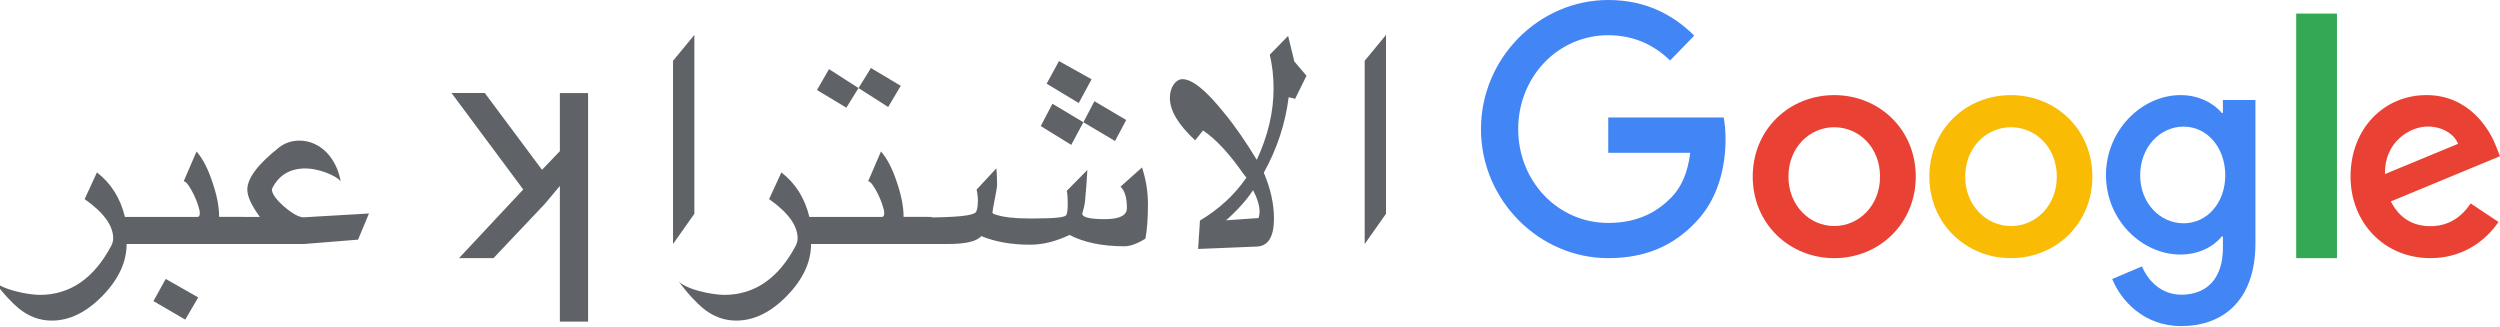
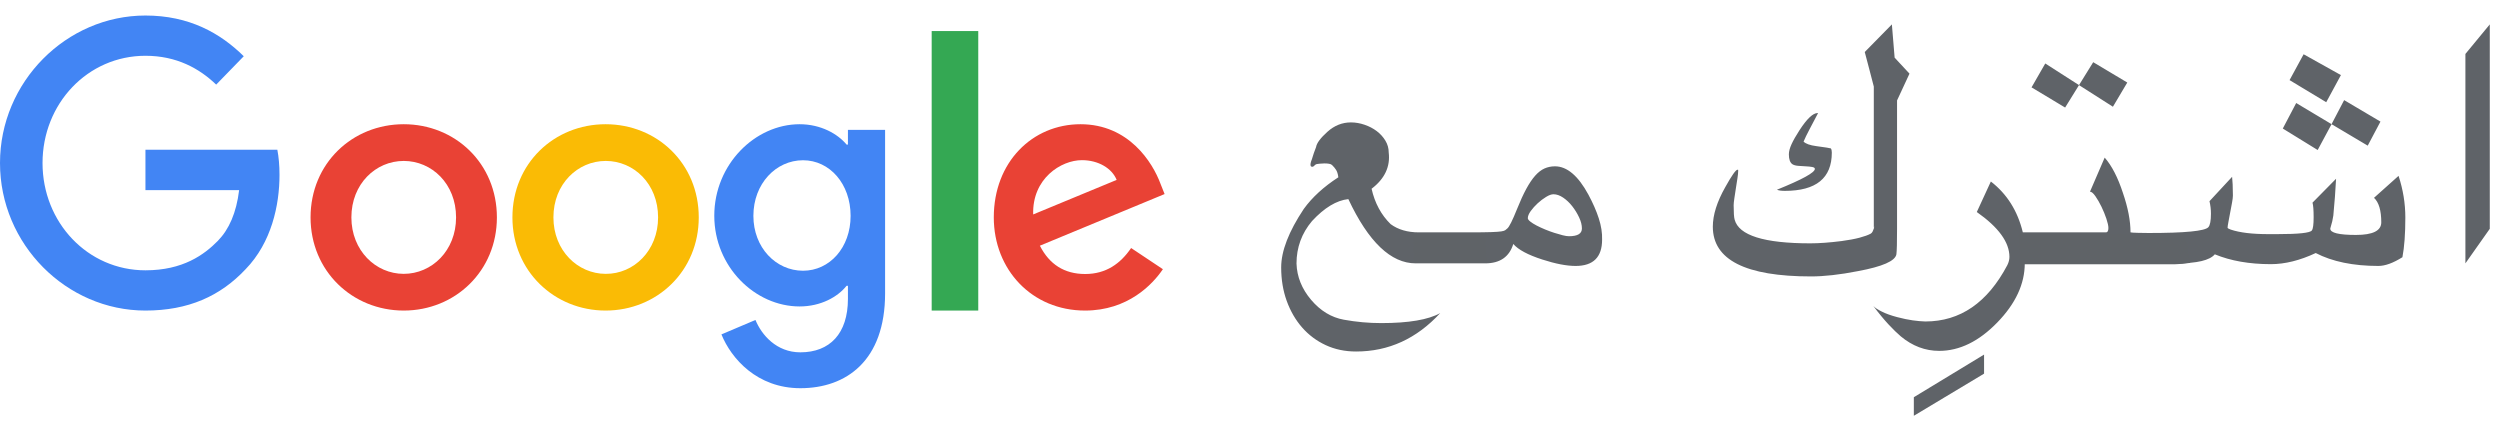
- <svg xmlns="http://www.w3.org/2000/svg" width="184" height="24" viewBox="0 0 184 24">
-   <g fill="none">
-     <path d="M102.01 15.735l-1.57 2.225v-13.486l1.57-1.903v13.164zm-5.854-10.159l-.832 1.695-.478-.114c-.243 1.941-.853 3.792-1.83 5.552.499 1.178.749 2.301.749 3.369 0 1.345-.423 2.035-1.269 2.069l-4.315.177.135-2.09c1.414-.846 2.554-1.899 3.421-3.161l-.218-.27c-1.033-1.49-2.024-2.558-2.974-3.203l-.582.728c-1.241-1.151-1.861-2.19-1.861-3.119 0-.187.023-.364.068-.53.045-.166.111-.314.198-.442.087-.128.187-.229.302-.302.114-.073.234-.109.359-.109.714 0 1.726.814 3.036 2.443.444.541.865 1.1 1.263 1.679.399.579.789 1.184 1.17 1.814.825-1.768 1.237-3.518 1.237-5.251 0-.88-.094-1.709-.281-2.485l1.352-1.383.458 1.882.894 1.05zm-3.452 10.003c0-.444-.159-.97-.478-1.58-.485.735-1.147 1.473-1.986 2.215l2.392-.166c.049-.159.073-.315.073-.468zm-8.214-.572c0 1.054-.062 1.906-.187 2.558-.596.374-1.113.561-1.549.561-1.622 0-2.967-.277-4.034-.832-1.019.478-1.983.717-2.891.717-1.379 0-2.582-.211-3.608-.634-.326.388-1.147.582-2.464.582h-2.34v-1.996c.049.028.229.042.541.042 2.343 0 3.625-.125 3.847-.374.111-.125.166-.416.166-.873 0-.27-.031-.537-.094-.801l1.456-1.57.036.489c.01.201.016.44.016.717 0 .104-.019.258-.057.463l-.12.639-.114.608-.052.369c.021.035.09.073.208.114.575.194 1.376.291 2.402.291h.593c1.379 0 2.121-.08 2.225-.239.076-.097.114-.381.114-.853 0-.458-.024-.769-.073-.936l1.518-1.539-.073 1.159c-.028.392-.062.795-.104 1.211-.028.222-.09.489-.187.801l-.01.042c0 .27.551.406 1.653.406 1.088 0 1.632-.27 1.632-.811 0-.763-.156-1.289-.468-1.58l1.58-1.414c.291.887.437 1.781.437 2.683zm-4.149-9.171l-.946 1.747-2.36-1.425.905-1.664 2.402 1.341zm-3.743 3.442l.863-1.643 2.277 1.362-.894 1.664-2.246-1.383zm5.469 1.102l-2.329-1.383.811-1.549 2.34 1.383-.821 1.549zm-13.494 7.58h-2.163v-1.996h2.163v1.996zm-.291 0h-8.693v-1.996h5.324c.111 0 .166-.094.166-.281 0-.139-.043-.338-.13-.598-.087-.26-.192-.518-.317-.775-.125-.256-.255-.482-.39-.676-.135-.194-.251-.291-.348-.291l.946-2.194c.458.52.849 1.279 1.175 2.277.326.95.489 1.795.489 2.537h1.778v1.996zm-2.911-10.086l-2.184-1.393.915-1.476 2.194 1.31-.925 1.56zm-5.241-1.248l.884-1.539 2.173 1.393-.894 1.445-2.163-1.3zm1.321 11.334h-1.757c0 1.324-.589 2.593-1.768 3.806-1.185 1.22-2.433 1.83-3.743 1.83-.901 0-1.726-.312-2.475-.936-.222-.187-.483-.442-.785-.764-.302-.322-.629-.719-.983-1.191.111.118.295.239.551.364.263.132.593.25.988.354.367.097.7.166.998.208.298.042.568.066.811.073 2.246 0 4.007-1.21 5.282-3.629.09-.18.135-.357.135-.53 0-.943-.7-1.906-2.1-2.891l.905-1.965c1.04.804 1.726 1.896 2.059 3.275h1.882v1.996zm-10.346-2.225l-1.57 2.225v-13.486l1.57-1.903v13.164zm-11.213-3.238l1.314-1.37v-4.279h2.078v16.823h-2.078v-9.984l-1.112 1.325-3.773 3.987h-2.538l4.728-5.054-5.278-7.098h2.448l4.211 5.649zm-12.737 3.217l-.801 1.924-3.993.322h-5.896v-1.996h2.662c-.617-.839-.925-1.508-.925-2.007 0-.839.78-1.875 2.34-3.109.437-.333.936-.499 1.497-.499.381 0 .742.076 1.081.229.34.153.641.362.905.629.263.267.485.584.665.951.18.367.308.763.385 1.185-.097-.118-.246-.234-.447-.348-.201-.114-.425-.217-.671-.307-.246-.09-.497-.161-.754-.213-.256-.052-.492-.078-.707-.078-1.165 0-1.989.499-2.475 1.497l-.01.062c0 .146.08.329.239.551.159.222.392.464.697.728.305.256.574.447.806.572.232.125.428.187.587.187l4.814-.281zm-8.957 2.246h-2.163v-1.996h2.163v1.996zm-.291 0h-8.693v-1.996h5.324c.111 0 .166-.094.166-.281 0-.139-.043-.338-.13-.598-.087-.26-.192-.518-.317-.775-.125-.256-.255-.482-.39-.676-.135-.194-.251-.291-.348-.291l.946-2.194c.458.52.849 1.279 1.175 2.277.326.95.489 1.795.489 2.537h1.778v1.996zm-3.317 3.93l-.957 1.632-2.34-1.362.905-1.632 2.392 1.362zm-3.514-3.93h-1.757c0 1.324-.589 2.593-1.768 3.806-1.185 1.22-2.433 1.83-3.743 1.83-.901 0-1.726-.312-2.475-.936-.222-.187-.483-.442-.785-.764-.302-.322-.629-.719-.983-1.191.111.118.295.239.551.364.263.132.593.25.988.354.367.097.7.166.998.208.298.042.568.066.811.073 2.246 0 4.007-1.21 5.282-3.629.09-.18.135-.357.135-.53 0-.943-.7-1.906-2.1-2.891l.905-1.965c1.04.804 1.726 1.896 2.059 3.275h1.882v1.996z" fill="#5F6368" />
-     <g fill-rule="nonzero">
-       <path d="M118.367 19c-5.09 0-9.367-4.265-9.367-9.5s4.277-9.5 9.367-9.5c2.818 0 4.822 1.133 6.331 2.622l-1.776 1.827c-1.082-1.041-2.55-1.857-4.555-1.857-3.721 0-6.628 3.082-6.628 6.908 0 3.827 2.907 6.908 6.628 6.908 2.411 0 3.781-1 4.664-1.898.724-.745 1.191-1.806 1.369-3.265h-6.033v-2.602h8.494c.089.459.139 1.02.139 1.622 0 1.949-.516 4.357-2.183 6.071-1.627 1.735-3.691 2.663-6.45 2.663z" id="Shape" fill="#4285F4" />
-       <path d="M141 13c0 3.456-2.69 6-6 6s-6-2.544-6-6c0-3.476 2.69-6 6-6s6 2.524 6 6zm-2.629 0c0-2.164-1.563-3.636-3.371-3.636-1.807 0-3.371 1.482-3.371 3.636 0 2.134 1.563 3.636 3.371 3.636 1.807 0 3.371-1.492 3.371-3.636z" id="Shape" fill="#E94235" />
-       <path d="M154 13c0 3.456-2.69 6-6 6-3.299 0-6-2.544-6-6 0-3.476 2.69-6 6-6s6 2.524 6 6zm-2.619 0c0-2.164-1.563-3.636-3.371-3.636-1.807 0-3.371 1.482-3.371 3.636 0 2.134 1.563 3.636 3.371 3.636 1.807.01 3.371-1.492 3.371-3.636z" id="Shape" fill="#FABB05" />
-       <path d="M166 7.362v10.531c0 4.336-2.499 6.107-5.457 6.107-2.786 0-4.452-1.908-5.084-3.465l2.192-.93c.393.959 1.35 2.085 2.891 2.085 1.896 0 3.064-1.204 3.064-3.445v-.842h-.086c-.565.714-1.656 1.331-3.025 1.331-2.872 0-5.495-2.554-5.495-5.843 0-3.308 2.633-5.892 5.495-5.892 1.369 0 2.46.626 3.025 1.311h.086v-.949h2.393zm-2.221 5.539c0-2.065-1.35-3.582-3.064-3.582-1.742 0-3.198 1.507-3.198 3.582 0 2.045 1.455 3.533 3.198 3.533 1.714 0 3.064-1.488 3.064-3.533z" id="Shape" fill="#4285F4" />
-       <path id="Shape" fill="#34A853" d="M172 1v18h-3v-18z" />
-       <path d="M181.844 14.973l2.046 1.362c-.662.982-2.256 2.664-5.014 2.664-3.419 0-5.876-2.634-5.876-6 0-3.566 2.487-6 5.585-6 3.119 0 4.643 2.474 5.144 3.816l.271.681-8.032 3.326c.612 1.202 1.574 1.823 2.918 1.823s2.276-.671 2.958-1.673zm-6.307-2.164l5.375-2.224c-.301-.751-1.183-1.272-2.236-1.272-1.344 0-3.209 1.182-3.139 3.496z" fill="#E94235" />
+ <svg xmlns="http://www.w3.org/2000/svg" width="161px" height="28px" viewBox="0 0 161 28" version="1.1">
+   <g id="SwG-ARABIC-OW-" stroke="none" stroke-width="1" fill="none" fill-rule="evenodd">
+     <path d="M160.342,14.735 L158.772,16.96 L158.772,3.474 L160.342,1.571 L160.342,14.735 Z M154.904,14.007 C154.904,15.061 154.841,15.913 154.716,16.565 C154.12,16.939 153.604,17.127 153.167,17.127 C151.545,17.127 150.2,16.849 149.133,16.295 C148.114,16.773 147.15,17.012 146.242,17.012 C144.863,17.012 143.66,16.801 142.634,16.378 C142.308,16.766 141.487,16.96 140.17,16.96 L137.83,16.96 L137.205,14.964 C137.254,14.992 138.059,15.005 138.371,15.005 C140.714,15.005 141.996,14.881 142.218,14.631 C142.329,14.506 142.385,14.215 142.385,13.758 C142.385,13.487 142.353,13.22 142.291,12.957 L143.747,11.387 C143.761,11.512 143.773,11.675 143.783,11.876 C143.794,12.077 143.799,12.316 143.799,12.593 C143.799,12.697 143.78,12.851 143.742,13.056 C143.703,13.26 143.664,13.473 143.622,13.695 C143.58,13.917 143.542,14.12 143.508,14.304 C143.473,14.487 143.456,14.61 143.456,14.673 C143.476,14.707 143.546,14.745 143.664,14.787 C144.239,14.981 145.04,15.078 146.065,15.078 L146.658,15.078 C148.038,15.078 148.779,14.998 148.883,14.839 C148.96,14.742 148.998,14.458 148.998,13.986 C148.998,13.529 148.973,13.217 148.925,13.051 L150.443,11.512 C150.422,11.893 150.398,12.279 150.37,12.671 C150.342,13.063 150.308,13.467 150.266,13.882 C150.238,14.104 150.176,14.371 150.079,14.683 L150.069,14.725 C150.069,14.995 150.62,15.13 151.722,15.13 C152.81,15.13 153.354,14.86 153.354,14.319 C153.354,13.557 153.198,13.03 152.886,12.739 L154.467,11.325 C154.758,12.212 154.904,13.106 154.904,14.007 Z M150.755,4.836 L149.809,6.583 L147.448,5.159 L148.353,3.495 L150.755,4.836 Z M147.012,8.278 L147.875,6.635 L150.152,7.997 L149.258,9.661 L147.012,8.278 Z M152.481,9.38 L150.152,7.997 L150.963,6.448 L153.302,7.831 L152.481,9.38 Z M139.274,16.96 L137.83,16.96 L137.205,14.964 L139.274,16.96 Z M139.274,16.96 L132.152,16.96 L132.152,14.964 L135.614,14.964 C135.725,14.964 135.781,14.87 135.781,14.683 C135.781,14.544 135.737,14.345 135.651,14.085 C135.564,13.825 135.458,13.567 135.334,13.311 C135.209,13.054 135.079,12.829 134.944,12.635 C134.808,12.441 134.692,12.344 134.595,12.344 L135.542,10.15 C135.999,10.67 136.391,11.429 136.717,12.427 C137.042,13.376 137.205,14.222 137.205,14.964 L139.274,16.96 Z M136.072,6.874 L133.888,5.481 L134.803,4.005 L136.997,5.315 L136.072,6.874 Z M130.831,5.627 L131.715,4.088 L133.888,5.481 L132.994,6.926 L130.831,5.627 Z M132.152,16.96 L130.395,16.96 C130.395,18.284 129.805,19.553 128.627,20.766 C127.442,21.986 126.194,22.596 124.884,22.596 C123.983,22.596 123.158,22.284 122.409,21.66 C122.187,21.473 121.926,21.218 121.624,20.896 C121.323,20.573 120.995,20.177 120.641,19.705 C120.752,19.823 120.936,19.944 121.193,20.069 C121.456,20.201 121.785,20.319 122.18,20.423 C122.548,20.52 122.88,20.589 123.179,20.631 C123.477,20.672 123.747,20.697 123.99,20.703 C126.235,20.703 127.996,19.494 129.272,17.075 C129.362,16.894 129.407,16.718 129.407,16.544 C129.407,15.602 128.707,14.638 127.306,13.654 L128.211,11.689 C129.251,12.493 129.937,13.584 130.27,14.964 L132.152,14.964 L132.152,16.96 Z M127.774,24.062 L123.251,26.776 L123.251,25.58 L127.774,22.835 L127.774,24.062 Z M120.693,14.548 C120.687,14.576 120.683,14.6 120.683,14.621 C120.683,14.648 120.68,14.669 120.673,14.683 L120.673,5.575 C120.583,5.228 120.491,4.874 120.397,4.514 C120.304,4.154 120.201,3.765 120.09,3.349 L121.837,1.571 L122.014,3.713 L122.971,4.743 L122.17,6.469 L122.17,14.714 C122.17,15.158 122.166,15.518 122.16,15.796 C122.153,16.073 122.142,16.267 122.128,16.378 C122.052,16.808 121.231,17.168 119.664,17.459 C119.061,17.577 118.508,17.664 118.006,17.719 C117.503,17.775 117.044,17.802 116.628,17.802 C112.413,17.802 110.306,16.735 110.306,14.6 C110.306,13.844 110.573,12.995 111.107,12.052 C111.523,11.304 111.786,10.929 111.897,10.929 L111.938,10.94 L111.938,11.023 C111.938,11.127 111.923,11.278 111.892,11.475 C111.86,11.673 111.828,11.884 111.793,12.11 C111.758,12.335 111.725,12.552 111.694,12.759 C111.663,12.967 111.647,13.12 111.647,13.217 C111.647,13.688 111.668,13.997 111.71,14.142 C111.98,15.161 113.606,15.671 116.586,15.671 C117.155,15.671 117.824,15.622 118.593,15.525 C119.058,15.463 119.446,15.39 119.758,15.307 C120.07,15.224 120.309,15.137 120.475,15.047 C120.565,14.998 120.631,14.877 120.673,14.683 C120.68,14.718 120.683,14.759 120.683,14.808 L120.693,14.548 Z M117.969,9.827 C117.969,11.47 116.961,12.292 114.943,12.292 C114.715,12.292 114.545,12.267 114.434,12.219 C116.063,11.56 116.877,11.113 116.877,10.877 C116.877,10.815 116.819,10.774 116.701,10.753 C116.583,10.732 116.444,10.718 116.285,10.711 C116.125,10.704 115.964,10.694 115.801,10.68 C115.638,10.666 115.515,10.631 115.432,10.576 C115.28,10.472 115.203,10.261 115.203,9.942 C115.203,9.755 115.261,9.536 115.375,9.287 C115.489,9.037 115.661,8.736 115.89,8.382 C116.368,7.647 116.756,7.28 117.054,7.28 L117.085,7.28 C116.871,7.689 116.683,8.044 116.524,8.346 C116.364,8.647 116.24,8.905 116.15,9.12 C116.288,9.259 116.562,9.356 116.971,9.411 C117.546,9.488 117.858,9.536 117.907,9.557 C117.948,9.612 117.969,9.703 117.969,9.827 Z M103.175,15.432 C103.175,16.562 102.607,17.127 101.47,17.127 C100.887,17.127 100.17,16.988 99.317,16.711 C98.395,16.413 97.775,16.08 97.456,15.712 C97.2,16.544 96.597,16.96 95.647,16.96 L94.642,16.96 L94.642,14.964 C97.082,14.964 96.843,14.881 97.071,14.714 C97.196,14.61 97.404,14.194 97.695,13.467 C97.903,12.947 98.103,12.512 98.293,12.162 C98.484,11.812 98.674,11.529 98.865,11.314 C99.056,11.099 99.255,10.945 99.463,10.851 C99.671,10.758 99.896,10.711 100.139,10.711 C100.915,10.711 101.633,11.318 102.291,12.531 C102.582,13.071 102.806,13.583 102.962,14.064 C103.118,14.546 103.189,15.002 103.175,15.432 Z M101.875,14.714 C101.875,14.492 101.815,14.253 101.693,13.997 C101.572,13.74 101.425,13.501 101.251,13.279 C101.078,13.058 100.884,12.874 100.669,12.728 C100.454,12.583 100.246,12.51 100.045,12.51 C99.913,12.51 99.754,12.567 99.567,12.682 C99.38,12.796 99.199,12.933 99.026,13.092 C98.853,13.252 98.704,13.418 98.579,13.591 C98.454,13.765 98.392,13.917 98.392,14.049 C98.392,14.111 98.444,14.184 98.548,14.267 C98.652,14.35 98.787,14.435 98.953,14.522 C99.12,14.609 99.303,14.693 99.504,14.777 C99.706,14.86 99.903,14.933 100.097,14.995 C100.291,15.057 100.471,15.109 100.638,15.151 C100.804,15.193 100.939,15.213 101.043,15.213 C101.598,15.213 101.875,15.047 101.875,14.714 Z M94.642,16.96 L91.169,16.96 C89.575,16.96 88.129,15.581 86.833,12.822 C86.071,12.905 85.291,13.376 84.494,14.236 C83.828,15.026 83.495,15.938 83.495,16.971 C83.523,17.823 83.837,18.603 84.436,19.31 C85.036,20.017 85.738,20.443 86.542,20.589 C87.346,20.735 88.15,20.807 88.954,20.807 C90.715,20.807 91.98,20.593 92.75,20.163 C91.231,21.813 89.426,22.637 87.332,22.637 C86.618,22.637 85.967,22.501 85.377,22.227 C84.788,21.953 84.282,21.575 83.859,21.093 C83.437,20.612 83.106,20.041 82.866,19.383 C82.627,18.724 82.508,18.003 82.508,17.22 C82.508,16.167 82.993,14.912 83.963,13.456 C84.504,12.708 85.246,12.028 86.189,11.418 C86.175,11.307 86.156,11.214 86.131,11.137 C86.107,11.061 86.078,10.995 86.043,10.94 C86.008,10.884 85.97,10.832 85.929,10.784 C85.887,10.735 85.838,10.683 85.783,10.628 C85.741,10.586 85.676,10.559 85.585,10.545 C85.495,10.531 85.4,10.524 85.299,10.524 C85.199,10.524 85.102,10.529 85.008,10.54 C84.915,10.55 84.844,10.559 84.795,10.566 C84.74,10.579 84.686,10.616 84.634,10.675 C84.582,10.734 84.525,10.753 84.462,10.732 C84.428,10.725 84.407,10.699 84.4,10.654 C84.393,10.609 84.395,10.56 84.405,10.508 C84.416,10.456 84.428,10.41 84.442,10.368 C84.456,10.326 84.466,10.302 84.473,10.295 C84.563,9.99 84.657,9.716 84.754,9.474 C84.795,9.217 85.04,8.888 85.487,8.486 C85.934,8.084 86.438,7.883 87,7.883 C87.291,7.883 87.584,7.933 87.878,8.034 C88.173,8.134 88.434,8.271 88.663,8.444 C88.892,8.618 89.077,8.822 89.219,9.058 C89.362,9.294 89.433,9.547 89.433,9.817 C89.544,10.732 89.176,11.512 88.33,12.156 C88.538,13.078 88.947,13.837 89.557,14.434 C90.036,14.787 90.641,14.964 91.372,14.964 L94.642,14.964 L94.642,16.96 Z" id="اشترِك-مع" fill="#5F6368" />
+     <path d="M130,15.08 L136.88,15.08 C136.88,15.08 137.88,15.08 138.37,15.08 C138.86,15.08 140.52,15.02 140.64,15 C140.834,15.629 140.968,16.275 141.04,16.93 C140.709,16.983 140.375,17.013 140.04,17.02 L130.12,17.02 L130,15.08 Z" id="Path" fill="#5F6367" />
+     <path d="M91,15.076 L93.96,15.076 C93.96,15.076 94.39,15.076 94.601,15.076 C94.812,15.076 95.526,15.019 95.578,15 C95.662,15.601 95.719,16.219 95.75,16.844 C95.608,16.895 95.464,16.924 95.32,16.93 L91.052,16.93 L91,15.076 Z" id="Path-Copy" fill="#5F6367" />
+     <g id="Group" transform="translate(0, 1)" fill-rule="nonzero">
+       <path d="M9.367,19 C4.277,19 0,14.735 0,9.5 C0,4.265 4.277,0 9.367,0 C12.185,0 14.19,1.133 15.698,2.622 L13.922,4.449 C12.84,3.408 11.372,2.592 9.367,2.592 C5.646,2.592 2.739,5.673 2.739,9.5 C2.739,13.327 5.646,16.408 9.367,16.408 C11.778,16.408 13.148,15.408 14.031,14.51 C14.755,13.765 15.222,12.704 15.4,11.245 L9.367,11.245 L9.367,8.643 L17.861,8.643 C17.95,9.102 18,9.663 18,10.265 C18,12.214 17.484,14.622 15.817,16.337 C14.19,18.071 12.126,19 9.367,19 Z" id="Shape" fill="#4285F4" />
+       <path d="M32,13 C32,16.456 29.31,19 26,19 C22.69,19 20,16.456 20,13 C20,9.524 22.69,7 26,7 C29.31,7 32,9.524 32,13 Z M29.371,13 C29.371,10.836 27.807,9.364 26,9.364 C24.193,9.364 22.629,10.846 22.629,13 C22.629,15.134 24.193,16.636 26,16.636 C27.807,16.636 29.371,15.144 29.371,13 Z" id="Shape" fill="#E94235" />
+       <path d="M45,13 C45,16.456 42.31,19 39,19 C35.701,19 33,16.456 33,13 C33,9.524 35.69,7 39,7 C42.31,7 45,9.524 45,13 Z M42.381,13 C42.381,10.836 40.817,9.364 39.01,9.364 C37.203,9.364 35.64,10.846 35.64,13 C35.64,15.134 37.203,16.636 39.01,16.636 C40.817,16.646 42.381,15.144 42.381,13 Z" id="Shape" fill="#FABB05" />
+       <path d="M57,7.362 L57,17.893 C57,22.229 54.501,24 51.543,24 C48.757,24 47.091,22.092 46.46,20.535 L48.652,19.606 C49.044,20.565 50.002,21.69 51.543,21.69 C53.439,21.69 54.607,20.486 54.607,18.245 L54.607,17.404 L54.52,17.404 C53.956,18.118 52.864,18.735 51.495,18.735 C48.623,18.735 46,16.18 46,12.892 C46,9.584 48.633,7 51.495,7 C52.864,7 53.956,7.626 54.52,8.311 L54.607,8.311 L54.607,7.362 L57,7.362 Z M54.779,12.902 C54.779,10.836 53.429,9.32 51.715,9.32 C49.973,9.32 48.518,10.827 48.518,12.902 C48.518,14.947 49.973,16.435 51.715,16.435 C53.429,16.435 54.779,14.947 54.779,12.902 Z" id="Shape" fill="#4285F4" />
+       <polygon id="Shape" fill="#34A853" points="63 1 63 19 60 19 60 1" />
+       <path d="M72.844,14.973 L74.89,16.336 C74.228,17.317 72.634,19 69.876,19 C66.457,19 64,16.366 64,13 C64,9.434 66.487,7 69.585,7 C72.704,7 74.228,9.474 74.729,10.816 L75,11.497 L66.968,14.823 C67.58,16.025 68.542,16.646 69.886,16.646 C71.23,16.646 72.162,15.975 72.844,14.973 Z M66.537,12.81 L71.912,10.586 C71.611,9.835 70.728,9.314 69.675,9.314 C68.332,9.314 66.467,10.496 66.537,12.81 Z" id="Shape" fill="#E94235" />
    </g>
  </g>
</svg>
